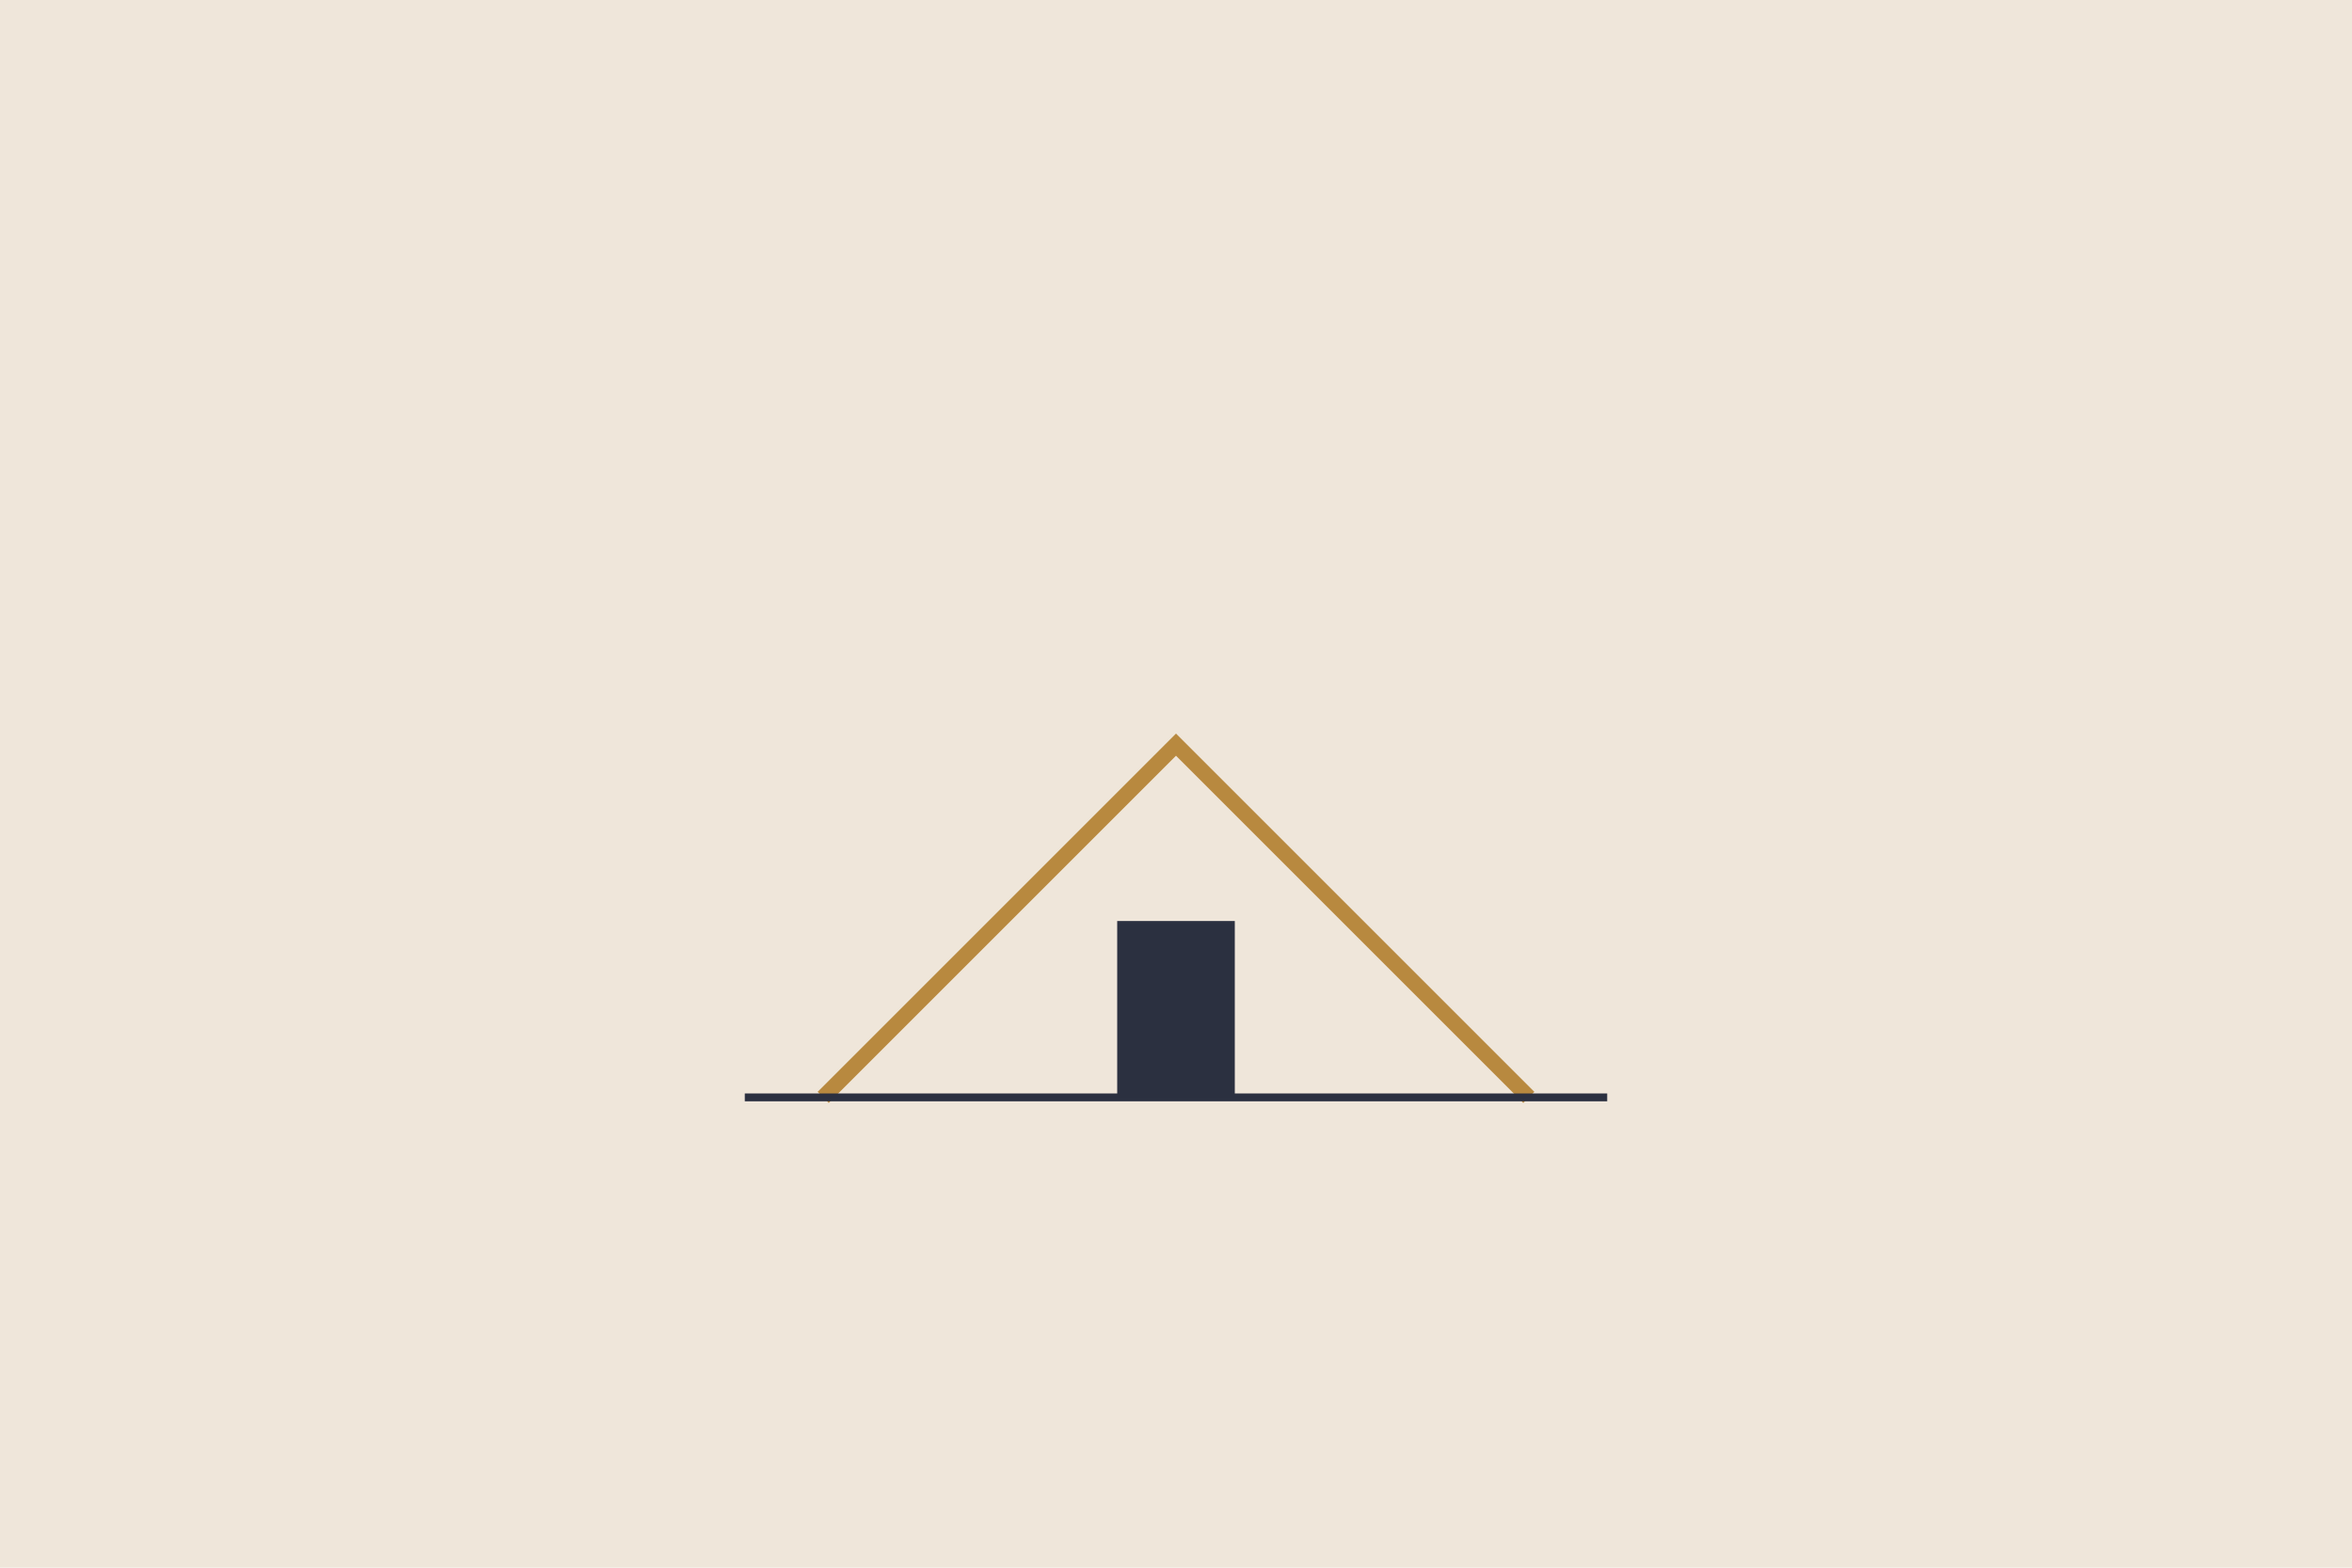
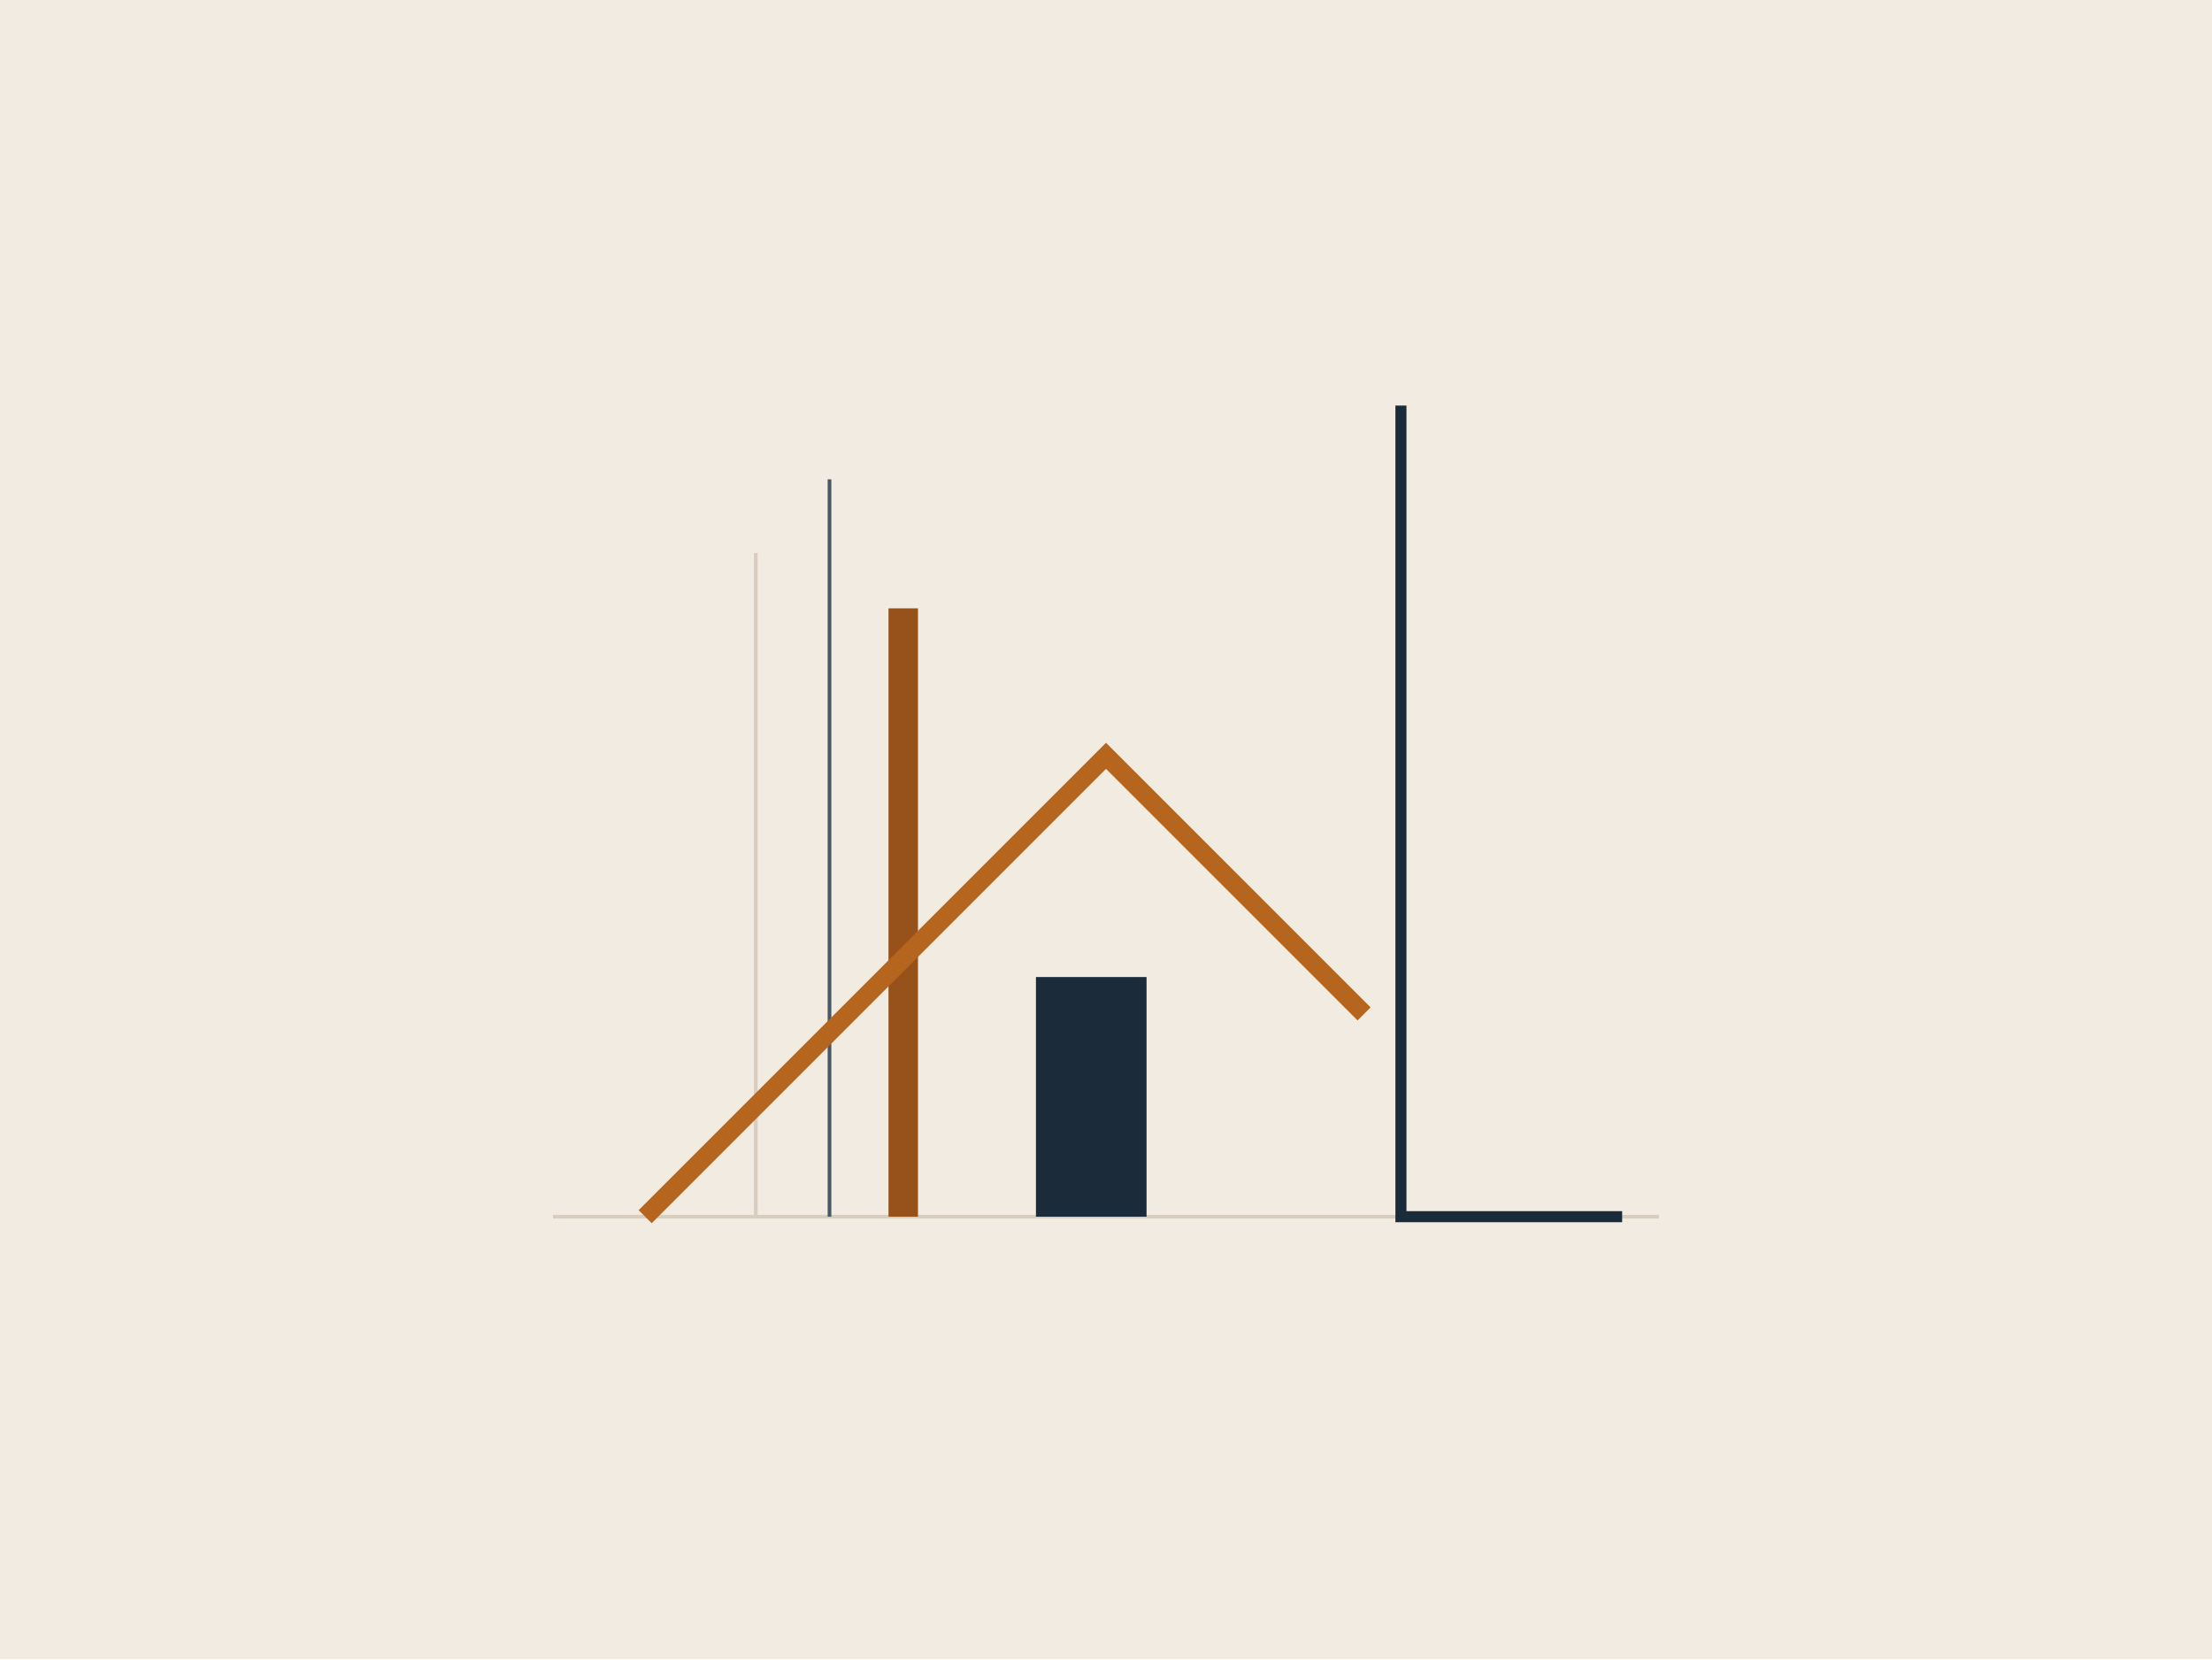
- <svg xmlns="http://www.w3.org/2000/svg" viewBox="0 0 1200 800" fill="none">
-   <rect width="1200" height="800" fill="#EFE6DA" />
-   <path d="M420 560 L600 380 L780 560" stroke="#B8893F" stroke-width="8" />
-   <rect x="570" y="470" width="60" height="90" fill="#2B3040" />
-   <line x1="380" y1="560" x2="820" y2="560" stroke="#2B3040" stroke-width="4" />
+ <svg xmlns="http://www.w3.org/2000/svg" viewBox="0 0 1200 900" fill="none">
+   <rect width="1200" height="900" fill="#f2ebe1" />
+   <line x1="300" y1="660" x2="900" y2="660" stroke="#d8cdbf" stroke-width="2" />
+   <line x1="410" y1="300" x2="410" y2="660" stroke="#d8cdbf" stroke-width="2" />
+   <line x1="450" y1="260" x2="450" y2="660" stroke="#4a5866" stroke-width="2" />
+   <rect x="482" y="330" width="16" height="330" fill="#97511a" />
+   <path d="M350 660 L600 410 L740 550" stroke="#b5651d" stroke-width="10" />
+   <rect x="562" y="530" width="60" height="130" fill="#1c2b3a" />
+   <path d="M760 220 V660 H880" stroke="#1c2b3a" stroke-width="6" />
</svg>
